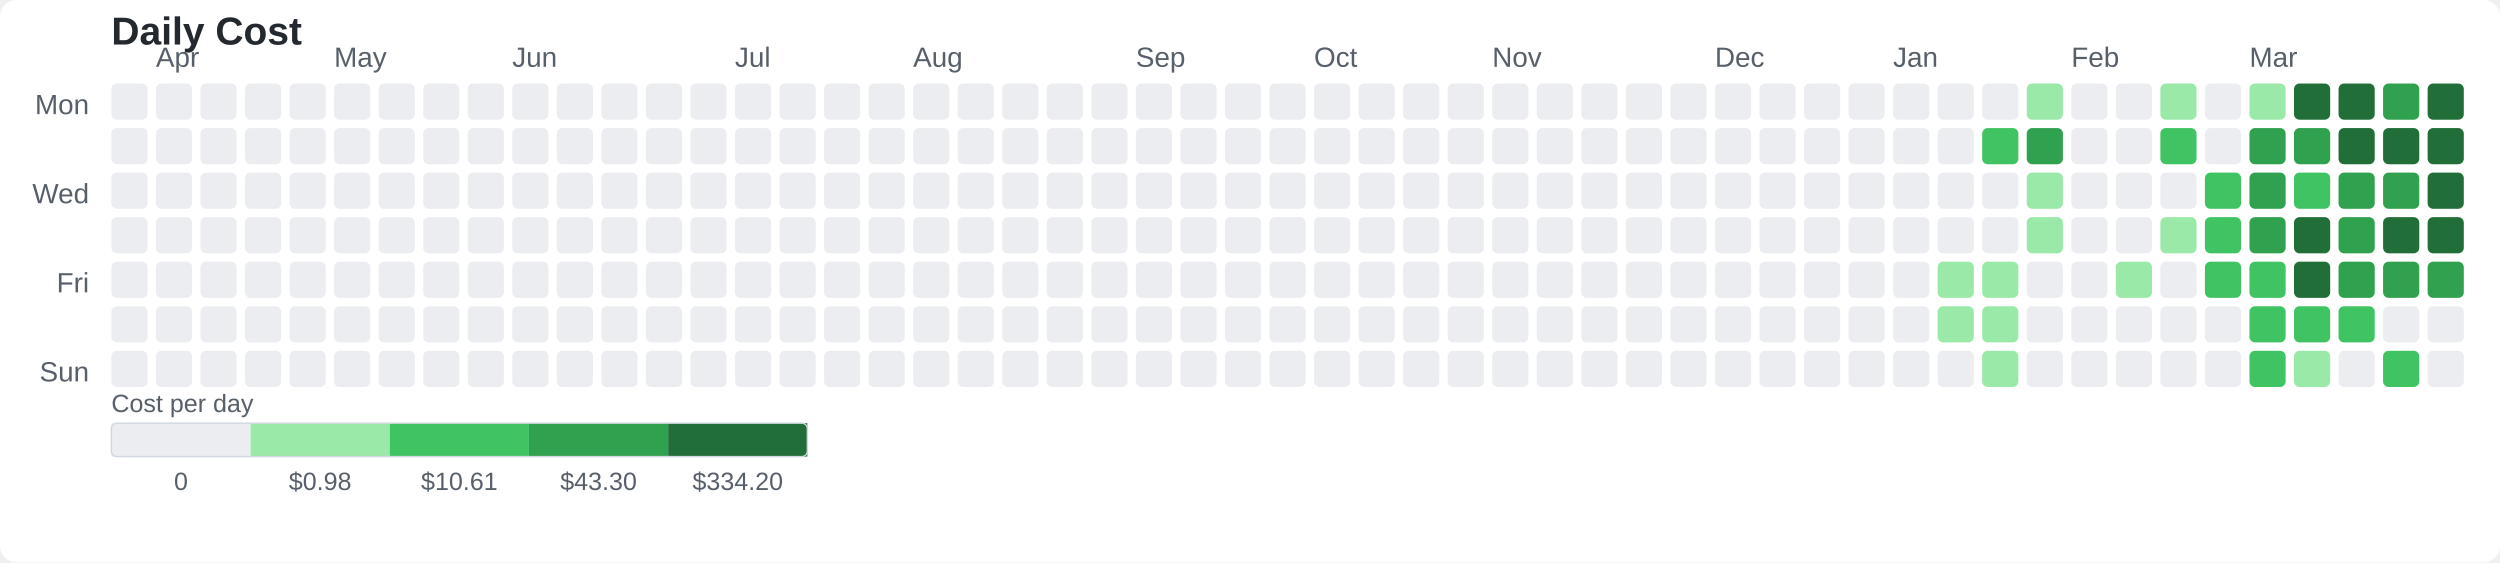
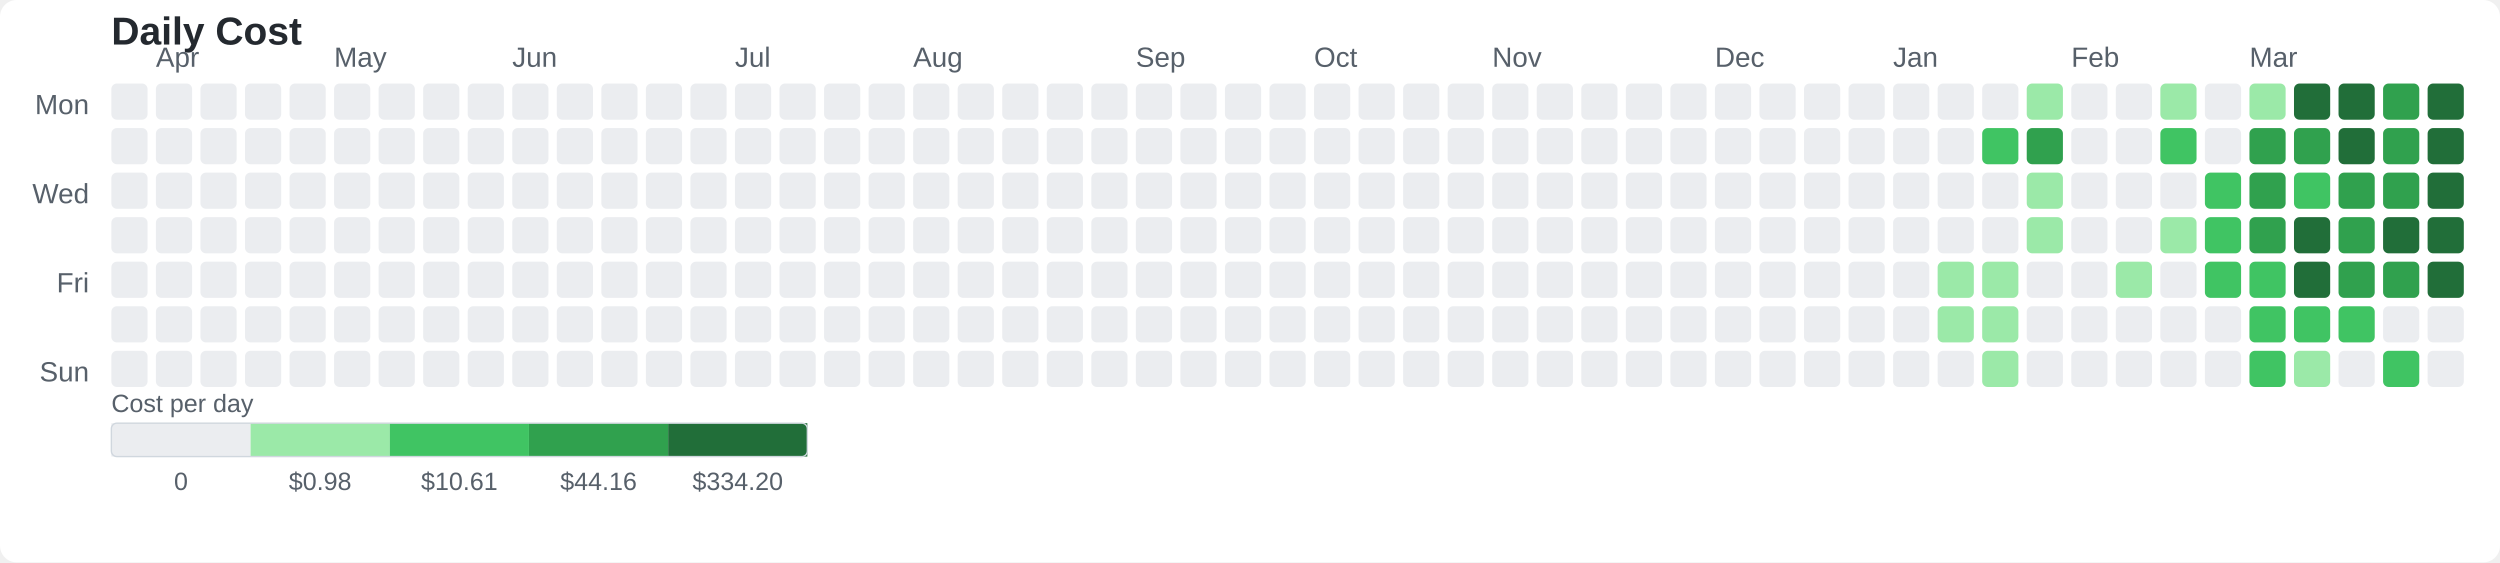
<svg xmlns="http://www.w3.org/2000/svg" width="898" height="202" viewBox="0 0 898 202">
  <rect width="898" height="202" fill="#ffffff" rx="6" />
  <text x="40" y="16" font-family="Arial, sans-serif" font-size="14" fill="#24292f" font-weight="bold">Daily Cost</text>
  <text x="32" y="41" font-family="Arial, sans-serif" font-size="10" fill="#57606a" text-anchor="end">Mon</text>
  <text x="32" y="73" font-family="Arial, sans-serif" font-size="10" fill="#57606a" text-anchor="end">Wed</text>
  <text x="32" y="105" font-family="Arial, sans-serif" font-size="10" fill="#57606a" text-anchor="end">Fri</text>
  <text x="32" y="137" font-family="Arial, sans-serif" font-size="10" fill="#57606a" text-anchor="end">Sun</text>
  <text x="56" y="24" font-family="Arial, sans-serif" font-size="10" fill="#57606a">Apr</text>
  <text x="120" y="24" font-family="Arial, sans-serif" font-size="10" fill="#57606a">May</text>
  <text x="184" y="24" font-family="Arial, sans-serif" font-size="10" fill="#57606a">Jun</text>
  <text x="264" y="24" font-family="Arial, sans-serif" font-size="10" fill="#57606a">Jul</text>
  <text x="328" y="24" font-family="Arial, sans-serif" font-size="10" fill="#57606a">Aug</text>
  <text x="408" y="24" font-family="Arial, sans-serif" font-size="10" fill="#57606a">Sep</text>
  <text x="472" y="24" font-family="Arial, sans-serif" font-size="10" fill="#57606a">Oct</text>
  <text x="536" y="24" font-family="Arial, sans-serif" font-size="10" fill="#57606a">Nov</text>
  <text x="616" y="24" font-family="Arial, sans-serif" font-size="10" fill="#57606a">Dec</text>
  <text x="680" y="24" font-family="Arial, sans-serif" font-size="10" fill="#57606a">Jan</text>
  <text x="744" y="24" font-family="Arial, sans-serif" font-size="10" fill="#57606a">Feb</text>
  <text x="808" y="24" font-family="Arial, sans-serif" font-size="10" fill="#57606a">Mar</text>
  <rect x="40" y="30" width="13" height="13" rx="2" ry="2" fill="#ebedf0" />
  <rect x="40" y="46" width="13" height="13" rx="2" ry="2" fill="#ebedf0" />
  <rect x="40" y="62" width="13" height="13" rx="2" ry="2" fill="#ebedf0" />
  <rect x="40" y="78" width="13" height="13" rx="2" ry="2" fill="#ebedf0" />
  <rect x="40" y="94" width="13" height="13" rx="2" ry="2" fill="#ebedf0">
    </rect>
  <rect x="40" y="110" width="13" height="13" rx="2" ry="2" fill="#ebedf0">
    </rect>
  <rect x="40" y="126" width="13" height="13" rx="2" ry="2" fill="#ebedf0">
    </rect>
  <rect x="56" y="30" width="13" height="13" rx="2" ry="2" fill="#ebedf0">
    </rect>
  <rect x="56" y="46" width="13" height="13" rx="2" ry="2" fill="#ebedf0">
    </rect>
  <rect x="56" y="62" width="13" height="13" rx="2" ry="2" fill="#ebedf0">
    </rect>
  <rect x="56" y="78" width="13" height="13" rx="2" ry="2" fill="#ebedf0">
    </rect>
  <rect x="56" y="94" width="13" height="13" rx="2" ry="2" fill="#ebedf0">
    </rect>
  <rect x="56" y="110" width="13" height="13" rx="2" ry="2" fill="#ebedf0">
    </rect>
  <rect x="56" y="126" width="13" height="13" rx="2" ry="2" fill="#ebedf0">
    </rect>
  <rect x="72" y="30" width="13" height="13" rx="2" ry="2" fill="#ebedf0">
    </rect>
  <rect x="72" y="46" width="13" height="13" rx="2" ry="2" fill="#ebedf0">
    </rect>
  <rect x="72" y="62" width="13" height="13" rx="2" ry="2" fill="#ebedf0">
    </rect>
  <rect x="72" y="78" width="13" height="13" rx="2" ry="2" fill="#ebedf0">
    </rect>
  <rect x="72" y="94" width="13" height="13" rx="2" ry="2" fill="#ebedf0">
    </rect>
  <rect x="72" y="110" width="13" height="13" rx="2" ry="2" fill="#ebedf0">
    </rect>
  <rect x="72" y="126" width="13" height="13" rx="2" ry="2" fill="#ebedf0">
    </rect>
  <rect x="88" y="30" width="13" height="13" rx="2" ry="2" fill="#ebedf0">
    </rect>
  <rect x="88" y="46" width="13" height="13" rx="2" ry="2" fill="#ebedf0">
    </rect>
  <rect x="88" y="62" width="13" height="13" rx="2" ry="2" fill="#ebedf0">
    </rect>
  <rect x="88" y="78" width="13" height="13" rx="2" ry="2" fill="#ebedf0">
    </rect>
  <rect x="88" y="94" width="13" height="13" rx="2" ry="2" fill="#ebedf0">
    </rect>
  <rect x="88" y="110" width="13" height="13" rx="2" ry="2" fill="#ebedf0">
    </rect>
  <rect x="88" y="126" width="13" height="13" rx="2" ry="2" fill="#ebedf0">
    </rect>
  <rect x="104" y="30" width="13" height="13" rx="2" ry="2" fill="#ebedf0">
    </rect>
  <rect x="104" y="46" width="13" height="13" rx="2" ry="2" fill="#ebedf0">
    </rect>
  <rect x="104" y="62" width="13" height="13" rx="2" ry="2" fill="#ebedf0">
    </rect>
  <rect x="104" y="78" width="13" height="13" rx="2" ry="2" fill="#ebedf0">
    </rect>
  <rect x="104" y="94" width="13" height="13" rx="2" ry="2" fill="#ebedf0">
    </rect>
  <rect x="104" y="110" width="13" height="13" rx="2" ry="2" fill="#ebedf0">
    </rect>
  <rect x="104" y="126" width="13" height="13" rx="2" ry="2" fill="#ebedf0">
    </rect>
  <rect x="120" y="30" width="13" height="13" rx="2" ry="2" fill="#ebedf0">
    </rect>
  <rect x="120" y="46" width="13" height="13" rx="2" ry="2" fill="#ebedf0">
    </rect>
  <rect x="120" y="62" width="13" height="13" rx="2" ry="2" fill="#ebedf0">
    </rect>
  <rect x="120" y="78" width="13" height="13" rx="2" ry="2" fill="#ebedf0">
    </rect>
  <rect x="120" y="94" width="13" height="13" rx="2" ry="2" fill="#ebedf0">
    </rect>
  <rect x="120" y="110" width="13" height="13" rx="2" ry="2" fill="#ebedf0">
    </rect>
  <rect x="120" y="126" width="13" height="13" rx="2" ry="2" fill="#ebedf0">
    </rect>
  <rect x="136" y="30" width="13" height="13" rx="2" ry="2" fill="#ebedf0">
    </rect>
  <rect x="136" y="46" width="13" height="13" rx="2" ry="2" fill="#ebedf0">
    </rect>
  <rect x="136" y="62" width="13" height="13" rx="2" ry="2" fill="#ebedf0">
    </rect>
  <rect x="136" y="78" width="13" height="13" rx="2" ry="2" fill="#ebedf0">
    </rect>
  <rect x="136" y="94" width="13" height="13" rx="2" ry="2" fill="#ebedf0">
    </rect>
  <rect x="136" y="110" width="13" height="13" rx="2" ry="2" fill="#ebedf0">
    </rect>
  <rect x="136" y="126" width="13" height="13" rx="2" ry="2" fill="#ebedf0">
    </rect>
  <rect x="152" y="30" width="13" height="13" rx="2" ry="2" fill="#ebedf0">
    </rect>
  <rect x="152" y="46" width="13" height="13" rx="2" ry="2" fill="#ebedf0">
    </rect>
  <rect x="152" y="62" width="13" height="13" rx="2" ry="2" fill="#ebedf0">
    </rect>
  <rect x="152" y="78" width="13" height="13" rx="2" ry="2" fill="#ebedf0">
    </rect>
  <rect x="152" y="94" width="13" height="13" rx="2" ry="2" fill="#ebedf0">
    </rect>
  <rect x="152" y="110" width="13" height="13" rx="2" ry="2" fill="#ebedf0">
    </rect>
  <rect x="152" y="126" width="13" height="13" rx="2" ry="2" fill="#ebedf0">
    </rect>
  <rect x="168" y="30" width="13" height="13" rx="2" ry="2" fill="#ebedf0">
    </rect>
  <rect x="168" y="46" width="13" height="13" rx="2" ry="2" fill="#ebedf0">
    </rect>
  <rect x="168" y="62" width="13" height="13" rx="2" ry="2" fill="#ebedf0">
    </rect>
  <rect x="168" y="78" width="13" height="13" rx="2" ry="2" fill="#ebedf0">
    </rect>
  <rect x="168" y="94" width="13" height="13" rx="2" ry="2" fill="#ebedf0">
    </rect>
  <rect x="168" y="110" width="13" height="13" rx="2" ry="2" fill="#ebedf0">
    </rect>
  <rect x="168" y="126" width="13" height="13" rx="2" ry="2" fill="#ebedf0">
    </rect>
  <rect x="184" y="30" width="13" height="13" rx="2" ry="2" fill="#ebedf0">
    </rect>
  <rect x="184" y="46" width="13" height="13" rx="2" ry="2" fill="#ebedf0">
    </rect>
  <rect x="184" y="62" width="13" height="13" rx="2" ry="2" fill="#ebedf0">
    </rect>
  <rect x="184" y="78" width="13" height="13" rx="2" ry="2" fill="#ebedf0">
    </rect>
  <rect x="184" y="94" width="13" height="13" rx="2" ry="2" fill="#ebedf0">
    </rect>
  <rect x="184" y="110" width="13" height="13" rx="2" ry="2" fill="#ebedf0">
    </rect>
  <rect x="184" y="126" width="13" height="13" rx="2" ry="2" fill="#ebedf0">
    </rect>
  <rect x="200" y="30" width="13" height="13" rx="2" ry="2" fill="#ebedf0">
    </rect>
  <rect x="200" y="46" width="13" height="13" rx="2" ry="2" fill="#ebedf0">
    </rect>
  <rect x="200" y="62" width="13" height="13" rx="2" ry="2" fill="#ebedf0">
    </rect>
  <rect x="200" y="78" width="13" height="13" rx="2" ry="2" fill="#ebedf0">
    </rect>
  <rect x="200" y="94" width="13" height="13" rx="2" ry="2" fill="#ebedf0">
    </rect>
  <rect x="200" y="110" width="13" height="13" rx="2" ry="2" fill="#ebedf0">
    </rect>
  <rect x="200" y="126" width="13" height="13" rx="2" ry="2" fill="#ebedf0">
    </rect>
  <rect x="216" y="30" width="13" height="13" rx="2" ry="2" fill="#ebedf0">
    </rect>
  <rect x="216" y="46" width="13" height="13" rx="2" ry="2" fill="#ebedf0">
    </rect>
  <rect x="216" y="62" width="13" height="13" rx="2" ry="2" fill="#ebedf0">
    </rect>
  <rect x="216" y="78" width="13" height="13" rx="2" ry="2" fill="#ebedf0">
    </rect>
  <rect x="216" y="94" width="13" height="13" rx="2" ry="2" fill="#ebedf0">
    </rect>
  <rect x="216" y="110" width="13" height="13" rx="2" ry="2" fill="#ebedf0">
    </rect>
  <rect x="216" y="126" width="13" height="13" rx="2" ry="2" fill="#ebedf0">
    </rect>
  <rect x="232" y="30" width="13" height="13" rx="2" ry="2" fill="#ebedf0">
    </rect>
  <rect x="232" y="46" width="13" height="13" rx="2" ry="2" fill="#ebedf0">
    </rect>
  <rect x="232" y="62" width="13" height="13" rx="2" ry="2" fill="#ebedf0">
    </rect>
  <rect x="232" y="78" width="13" height="13" rx="2" ry="2" fill="#ebedf0">
    </rect>
  <rect x="232" y="94" width="13" height="13" rx="2" ry="2" fill="#ebedf0">
    </rect>
  <rect x="232" y="110" width="13" height="13" rx="2" ry="2" fill="#ebedf0">
    </rect>
  <rect x="232" y="126" width="13" height="13" rx="2" ry="2" fill="#ebedf0">
    </rect>
  <rect x="248" y="30" width="13" height="13" rx="2" ry="2" fill="#ebedf0">
    </rect>
  <rect x="248" y="46" width="13" height="13" rx="2" ry="2" fill="#ebedf0">
    </rect>
  <rect x="248" y="62" width="13" height="13" rx="2" ry="2" fill="#ebedf0">
    </rect>
  <rect x="248" y="78" width="13" height="13" rx="2" ry="2" fill="#ebedf0">
    </rect>
  <rect x="248" y="94" width="13" height="13" rx="2" ry="2" fill="#ebedf0">
    </rect>
  <rect x="248" y="110" width="13" height="13" rx="2" ry="2" fill="#ebedf0">
    </rect>
  <rect x="248" y="126" width="13" height="13" rx="2" ry="2" fill="#ebedf0">
    </rect>
  <rect x="264" y="30" width="13" height="13" rx="2" ry="2" fill="#ebedf0">
    </rect>
  <rect x="264" y="46" width="13" height="13" rx="2" ry="2" fill="#ebedf0">
    </rect>
  <rect x="264" y="62" width="13" height="13" rx="2" ry="2" fill="#ebedf0">
    </rect>
  <rect x="264" y="78" width="13" height="13" rx="2" ry="2" fill="#ebedf0">
    </rect>
  <rect x="264" y="94" width="13" height="13" rx="2" ry="2" fill="#ebedf0">
    </rect>
  <rect x="264" y="110" width="13" height="13" rx="2" ry="2" fill="#ebedf0">
    </rect>
  <rect x="264" y="126" width="13" height="13" rx="2" ry="2" fill="#ebedf0">
    </rect>
  <rect x="280" y="30" width="13" height="13" rx="2" ry="2" fill="#ebedf0">
    </rect>
  <rect x="280" y="46" width="13" height="13" rx="2" ry="2" fill="#ebedf0">
    </rect>
  <rect x="280" y="62" width="13" height="13" rx="2" ry="2" fill="#ebedf0">
    </rect>
  <rect x="280" y="78" width="13" height="13" rx="2" ry="2" fill="#ebedf0">
    </rect>
  <rect x="280" y="94" width="13" height="13" rx="2" ry="2" fill="#ebedf0">
    </rect>
  <rect x="280" y="110" width="13" height="13" rx="2" ry="2" fill="#ebedf0">
    </rect>
  <rect x="280" y="126" width="13" height="13" rx="2" ry="2" fill="#ebedf0">
    </rect>
  <rect x="296" y="30" width="13" height="13" rx="2" ry="2" fill="#ebedf0">
    </rect>
  <rect x="296" y="46" width="13" height="13" rx="2" ry="2" fill="#ebedf0">
    </rect>
  <rect x="296" y="62" width="13" height="13" rx="2" ry="2" fill="#ebedf0">
    </rect>
  <rect x="296" y="78" width="13" height="13" rx="2" ry="2" fill="#ebedf0">
    </rect>
  <rect x="296" y="94" width="13" height="13" rx="2" ry="2" fill="#ebedf0">
    </rect>
  <rect x="296" y="110" width="13" height="13" rx="2" ry="2" fill="#ebedf0">
    </rect>
  <rect x="296" y="126" width="13" height="13" rx="2" ry="2" fill="#ebedf0">
    </rect>
  <rect x="312" y="30" width="13" height="13" rx="2" ry="2" fill="#ebedf0">
    </rect>
  <rect x="312" y="46" width="13" height="13" rx="2" ry="2" fill="#ebedf0">
    </rect>
  <rect x="312" y="62" width="13" height="13" rx="2" ry="2" fill="#ebedf0">
    </rect>
  <rect x="312" y="78" width="13" height="13" rx="2" ry="2" fill="#ebedf0">
    </rect>
  <rect x="312" y="94" width="13" height="13" rx="2" ry="2" fill="#ebedf0">
    </rect>
  <rect x="312" y="110" width="13" height="13" rx="2" ry="2" fill="#ebedf0">
    </rect>
  <rect x="312" y="126" width="13" height="13" rx="2" ry="2" fill="#ebedf0">
    </rect>
  <rect x="328" y="30" width="13" height="13" rx="2" ry="2" fill="#ebedf0">
    </rect>
  <rect x="328" y="46" width="13" height="13" rx="2" ry="2" fill="#ebedf0">
    </rect>
  <rect x="328" y="62" width="13" height="13" rx="2" ry="2" fill="#ebedf0">
    </rect>
  <rect x="328" y="78" width="13" height="13" rx="2" ry="2" fill="#ebedf0">
    </rect>
  <rect x="328" y="94" width="13" height="13" rx="2" ry="2" fill="#ebedf0">
    </rect>
  <rect x="328" y="110" width="13" height="13" rx="2" ry="2" fill="#ebedf0">
    </rect>
  <rect x="328" y="126" width="13" height="13" rx="2" ry="2" fill="#ebedf0">
    </rect>
  <rect x="344" y="30" width="13" height="13" rx="2" ry="2" fill="#ebedf0">
    </rect>
  <rect x="344" y="46" width="13" height="13" rx="2" ry="2" fill="#ebedf0">
    </rect>
  <rect x="344" y="62" width="13" height="13" rx="2" ry="2" fill="#ebedf0">
    </rect>
  <rect x="344" y="78" width="13" height="13" rx="2" ry="2" fill="#ebedf0">
    </rect>
  <rect x="344" y="94" width="13" height="13" rx="2" ry="2" fill="#ebedf0">
    </rect>
  <rect x="344" y="110" width="13" height="13" rx="2" ry="2" fill="#ebedf0">
    </rect>
  <rect x="344" y="126" width="13" height="13" rx="2" ry="2" fill="#ebedf0">
    </rect>
  <rect x="360" y="30" width="13" height="13" rx="2" ry="2" fill="#ebedf0">
    </rect>
  <rect x="360" y="46" width="13" height="13" rx="2" ry="2" fill="#ebedf0">
    </rect>
  <rect x="360" y="62" width="13" height="13" rx="2" ry="2" fill="#ebedf0">
    </rect>
  <rect x="360" y="78" width="13" height="13" rx="2" ry="2" fill="#ebedf0">
    </rect>
  <rect x="360" y="94" width="13" height="13" rx="2" ry="2" fill="#ebedf0">
    </rect>
  <rect x="360" y="110" width="13" height="13" rx="2" ry="2" fill="#ebedf0">
    </rect>
  <rect x="360" y="126" width="13" height="13" rx="2" ry="2" fill="#ebedf0">
    </rect>
  <rect x="376" y="30" width="13" height="13" rx="2" ry="2" fill="#ebedf0">
    </rect>
  <rect x="376" y="46" width="13" height="13" rx="2" ry="2" fill="#ebedf0">
    </rect>
  <rect x="376" y="62" width="13" height="13" rx="2" ry="2" fill="#ebedf0">
    </rect>
  <rect x="376" y="78" width="13" height="13" rx="2" ry="2" fill="#ebedf0">
    </rect>
  <rect x="376" y="94" width="13" height="13" rx="2" ry="2" fill="#ebedf0">
    </rect>
  <rect x="376" y="110" width="13" height="13" rx="2" ry="2" fill="#ebedf0">
    </rect>
  <rect x="376" y="126" width="13" height="13" rx="2" ry="2" fill="#ebedf0">
    </rect>
  <rect x="392" y="30" width="13" height="13" rx="2" ry="2" fill="#ebedf0">
    </rect>
  <rect x="392" y="46" width="13" height="13" rx="2" ry="2" fill="#ebedf0">
    </rect>
  <rect x="392" y="62" width="13" height="13" rx="2" ry="2" fill="#ebedf0">
    </rect>
  <rect x="392" y="78" width="13" height="13" rx="2" ry="2" fill="#ebedf0">
    </rect>
  <rect x="392" y="94" width="13" height="13" rx="2" ry="2" fill="#ebedf0">
    </rect>
  <rect x="392" y="110" width="13" height="13" rx="2" ry="2" fill="#ebedf0">
    </rect>
  <rect x="392" y="126" width="13" height="13" rx="2" ry="2" fill="#ebedf0">
    </rect>
  <rect x="408" y="30" width="13" height="13" rx="2" ry="2" fill="#ebedf0">
    </rect>
  <rect x="408" y="46" width="13" height="13" rx="2" ry="2" fill="#ebedf0">
    </rect>
  <rect x="408" y="62" width="13" height="13" rx="2" ry="2" fill="#ebedf0">
    </rect>
  <rect x="408" y="78" width="13" height="13" rx="2" ry="2" fill="#ebedf0">
    </rect>
  <rect x="408" y="94" width="13" height="13" rx="2" ry="2" fill="#ebedf0">
    </rect>
  <rect x="408" y="110" width="13" height="13" rx="2" ry="2" fill="#ebedf0">
    </rect>
  <rect x="408" y="126" width="13" height="13" rx="2" ry="2" fill="#ebedf0">
    </rect>
  <rect x="424" y="30" width="13" height="13" rx="2" ry="2" fill="#ebedf0">
    </rect>
  <rect x="424" y="46" width="13" height="13" rx="2" ry="2" fill="#ebedf0">
    </rect>
  <rect x="424" y="62" width="13" height="13" rx="2" ry="2" fill="#ebedf0">
    </rect>
  <rect x="424" y="78" width="13" height="13" rx="2" ry="2" fill="#ebedf0">
    </rect>
  <rect x="424" y="94" width="13" height="13" rx="2" ry="2" fill="#ebedf0">
    </rect>
  <rect x="424" y="110" width="13" height="13" rx="2" ry="2" fill="#ebedf0">
    </rect>
  <rect x="424" y="126" width="13" height="13" rx="2" ry="2" fill="#ebedf0">
    </rect>
  <rect x="440" y="30" width="13" height="13" rx="2" ry="2" fill="#ebedf0">
    </rect>
  <rect x="440" y="46" width="13" height="13" rx="2" ry="2" fill="#ebedf0">
    </rect>
  <rect x="440" y="62" width="13" height="13" rx="2" ry="2" fill="#ebedf0">
    </rect>
  <rect x="440" y="78" width="13" height="13" rx="2" ry="2" fill="#ebedf0">
    </rect>
  <rect x="440" y="94" width="13" height="13" rx="2" ry="2" fill="#ebedf0">
    </rect>
  <rect x="440" y="110" width="13" height="13" rx="2" ry="2" fill="#ebedf0">
    </rect>
  <rect x="440" y="126" width="13" height="13" rx="2" ry="2" fill="#ebedf0">
    </rect>
  <rect x="456" y="30" width="13" height="13" rx="2" ry="2" fill="#ebedf0">
    </rect>
  <rect x="456" y="46" width="13" height="13" rx="2" ry="2" fill="#ebedf0">
    </rect>
  <rect x="456" y="62" width="13" height="13" rx="2" ry="2" fill="#ebedf0">
    </rect>
  <rect x="456" y="78" width="13" height="13" rx="2" ry="2" fill="#ebedf0">
    </rect>
  <rect x="456" y="94" width="13" height="13" rx="2" ry="2" fill="#ebedf0">
    </rect>
  <rect x="456" y="110" width="13" height="13" rx="2" ry="2" fill="#ebedf0">
    </rect>
  <rect x="456" y="126" width="13" height="13" rx="2" ry="2" fill="#ebedf0">
    </rect>
  <rect x="472" y="30" width="13" height="13" rx="2" ry="2" fill="#ebedf0">
    </rect>
  <rect x="472" y="46" width="13" height="13" rx="2" ry="2" fill="#ebedf0">
    </rect>
  <rect x="472" y="62" width="13" height="13" rx="2" ry="2" fill="#ebedf0">
    </rect>
  <rect x="472" y="78" width="13" height="13" rx="2" ry="2" fill="#ebedf0">
    </rect>
  <rect x="472" y="94" width="13" height="13" rx="2" ry="2" fill="#ebedf0">
    </rect>
  <rect x="472" y="110" width="13" height="13" rx="2" ry="2" fill="#ebedf0">
    </rect>
  <rect x="472" y="126" width="13" height="13" rx="2" ry="2" fill="#ebedf0">
    </rect>
  <rect x="488" y="30" width="13" height="13" rx="2" ry="2" fill="#ebedf0">
    </rect>
  <rect x="488" y="46" width="13" height="13" rx="2" ry="2" fill="#ebedf0">
    </rect>
  <rect x="488" y="62" width="13" height="13" rx="2" ry="2" fill="#ebedf0">
    </rect>
  <rect x="488" y="78" width="13" height="13" rx="2" ry="2" fill="#ebedf0">
    </rect>
  <rect x="488" y="94" width="13" height="13" rx="2" ry="2" fill="#ebedf0">
    </rect>
  <rect x="488" y="110" width="13" height="13" rx="2" ry="2" fill="#ebedf0">
    </rect>
  <rect x="488" y="126" width="13" height="13" rx="2" ry="2" fill="#ebedf0">
    </rect>
  <rect x="504" y="30" width="13" height="13" rx="2" ry="2" fill="#ebedf0">
    </rect>
  <rect x="504" y="46" width="13" height="13" rx="2" ry="2" fill="#ebedf0">
    </rect>
  <rect x="504" y="62" width="13" height="13" rx="2" ry="2" fill="#ebedf0">
    </rect>
  <rect x="504" y="78" width="13" height="13" rx="2" ry="2" fill="#ebedf0">
    </rect>
  <rect x="504" y="94" width="13" height="13" rx="2" ry="2" fill="#ebedf0">
    </rect>
  <rect x="504" y="110" width="13" height="13" rx="2" ry="2" fill="#ebedf0">
    </rect>
  <rect x="504" y="126" width="13" height="13" rx="2" ry="2" fill="#ebedf0">
    </rect>
  <rect x="520" y="30" width="13" height="13" rx="2" ry="2" fill="#ebedf0">
    </rect>
  <rect x="520" y="46" width="13" height="13" rx="2" ry="2" fill="#ebedf0">
    </rect>
  <rect x="520" y="62" width="13" height="13" rx="2" ry="2" fill="#ebedf0">
    </rect>
  <rect x="520" y="78" width="13" height="13" rx="2" ry="2" fill="#ebedf0">
    </rect>
  <rect x="520" y="94" width="13" height="13" rx="2" ry="2" fill="#ebedf0">
    </rect>
  <rect x="520" y="110" width="13" height="13" rx="2" ry="2" fill="#ebedf0">
    </rect>
  <rect x="520" y="126" width="13" height="13" rx="2" ry="2" fill="#ebedf0">
    </rect>
  <rect x="536" y="30" width="13" height="13" rx="2" ry="2" fill="#ebedf0">
    </rect>
  <rect x="536" y="46" width="13" height="13" rx="2" ry="2" fill="#ebedf0">
    </rect>
  <rect x="536" y="62" width="13" height="13" rx="2" ry="2" fill="#ebedf0">
    </rect>
  <rect x="536" y="78" width="13" height="13" rx="2" ry="2" fill="#ebedf0">
    </rect>
  <rect x="536" y="94" width="13" height="13" rx="2" ry="2" fill="#ebedf0">
    </rect>
  <rect x="536" y="110" width="13" height="13" rx="2" ry="2" fill="#ebedf0">
    </rect>
  <rect x="536" y="126" width="13" height="13" rx="2" ry="2" fill="#ebedf0">
    </rect>
  <rect x="552" y="30" width="13" height="13" rx="2" ry="2" fill="#ebedf0">
    </rect>
  <rect x="552" y="46" width="13" height="13" rx="2" ry="2" fill="#ebedf0">
    </rect>
  <rect x="552" y="62" width="13" height="13" rx="2" ry="2" fill="#ebedf0">
    </rect>
  <rect x="552" y="78" width="13" height="13" rx="2" ry="2" fill="#ebedf0">
    </rect>
  <rect x="552" y="94" width="13" height="13" rx="2" ry="2" fill="#ebedf0">
    </rect>
  <rect x="552" y="110" width="13" height="13" rx="2" ry="2" fill="#ebedf0">
    </rect>
  <rect x="552" y="126" width="13" height="13" rx="2" ry="2" fill="#ebedf0">
    </rect>
  <rect x="568" y="30" width="13" height="13" rx="2" ry="2" fill="#ebedf0">
    </rect>
  <rect x="568" y="46" width="13" height="13" rx="2" ry="2" fill="#ebedf0">
    </rect>
  <rect x="568" y="62" width="13" height="13" rx="2" ry="2" fill="#ebedf0">
    </rect>
  <rect x="568" y="78" width="13" height="13" rx="2" ry="2" fill="#ebedf0">
    </rect>
  <rect x="568" y="94" width="13" height="13" rx="2" ry="2" fill="#ebedf0">
    </rect>
  <rect x="568" y="110" width="13" height="13" rx="2" ry="2" fill="#ebedf0">
    </rect>
  <rect x="568" y="126" width="13" height="13" rx="2" ry="2" fill="#ebedf0">
    </rect>
  <rect x="584" y="30" width="13" height="13" rx="2" ry="2" fill="#ebedf0">
    </rect>
  <rect x="584" y="46" width="13" height="13" rx="2" ry="2" fill="#ebedf0">
    </rect>
  <rect x="584" y="62" width="13" height="13" rx="2" ry="2" fill="#ebedf0">
    </rect>
  <rect x="584" y="78" width="13" height="13" rx="2" ry="2" fill="#ebedf0">
    </rect>
  <rect x="584" y="94" width="13" height="13" rx="2" ry="2" fill="#ebedf0">
    </rect>
  <rect x="584" y="110" width="13" height="13" rx="2" ry="2" fill="#ebedf0">
    </rect>
  <rect x="584" y="126" width="13" height="13" rx="2" ry="2" fill="#ebedf0">
    </rect>
  <rect x="600" y="30" width="13" height="13" rx="2" ry="2" fill="#ebedf0">
    </rect>
  <rect x="600" y="46" width="13" height="13" rx="2" ry="2" fill="#ebedf0">
    </rect>
  <rect x="600" y="62" width="13" height="13" rx="2" ry="2" fill="#ebedf0">
    </rect>
  <rect x="600" y="78" width="13" height="13" rx="2" ry="2" fill="#ebedf0">
    </rect>
  <rect x="600" y="94" width="13" height="13" rx="2" ry="2" fill="#ebedf0">
    </rect>
  <rect x="600" y="110" width="13" height="13" rx="2" ry="2" fill="#ebedf0">
    </rect>
  <rect x="600" y="126" width="13" height="13" rx="2" ry="2" fill="#ebedf0">
    </rect>
  <rect x="616" y="30" width="13" height="13" rx="2" ry="2" fill="#ebedf0">
    </rect>
  <rect x="616" y="46" width="13" height="13" rx="2" ry="2" fill="#ebedf0">
    </rect>
  <rect x="616" y="62" width="13" height="13" rx="2" ry="2" fill="#ebedf0">
    </rect>
  <rect x="616" y="78" width="13" height="13" rx="2" ry="2" fill="#ebedf0">
    </rect>
  <rect x="616" y="94" width="13" height="13" rx="2" ry="2" fill="#ebedf0">
    </rect>
  <rect x="616" y="110" width="13" height="13" rx="2" ry="2" fill="#ebedf0">
    </rect>
  <rect x="616" y="126" width="13" height="13" rx="2" ry="2" fill="#ebedf0">
    </rect>
  <rect x="632" y="30" width="13" height="13" rx="2" ry="2" fill="#ebedf0">
    </rect>
  <rect x="632" y="46" width="13" height="13" rx="2" ry="2" fill="#ebedf0">
    </rect>
  <rect x="632" y="62" width="13" height="13" rx="2" ry="2" fill="#ebedf0">
    </rect>
  <rect x="632" y="78" width="13" height="13" rx="2" ry="2" fill="#ebedf0">
    </rect>
  <rect x="632" y="94" width="13" height="13" rx="2" ry="2" fill="#ebedf0">
    </rect>
  <rect x="632" y="110" width="13" height="13" rx="2" ry="2" fill="#ebedf0">
    </rect>
  <rect x="632" y="126" width="13" height="13" rx="2" ry="2" fill="#ebedf0">
    </rect>
  <rect x="648" y="30" width="13" height="13" rx="2" ry="2" fill="#ebedf0">
    </rect>
  <rect x="648" y="46" width="13" height="13" rx="2" ry="2" fill="#ebedf0">
    </rect>
  <rect x="648" y="62" width="13" height="13" rx="2" ry="2" fill="#ebedf0">
    </rect>
  <rect x="648" y="78" width="13" height="13" rx="2" ry="2" fill="#ebedf0">
    </rect>
  <rect x="648" y="94" width="13" height="13" rx="2" ry="2" fill="#ebedf0">
    </rect>
  <rect x="648" y="110" width="13" height="13" rx="2" ry="2" fill="#ebedf0">
    </rect>
  <rect x="648" y="126" width="13" height="13" rx="2" ry="2" fill="#ebedf0">
    </rect>
  <rect x="664" y="30" width="13" height="13" rx="2" ry="2" fill="#ebedf0">
    </rect>
  <rect x="664" y="46" width="13" height="13" rx="2" ry="2" fill="#ebedf0">
    </rect>
  <rect x="664" y="62" width="13" height="13" rx="2" ry="2" fill="#ebedf0">
    </rect>
  <rect x="664" y="78" width="13" height="13" rx="2" ry="2" fill="#ebedf0">
    </rect>
  <rect x="664" y="94" width="13" height="13" rx="2" ry="2" fill="#ebedf0">
    </rect>
  <rect x="664" y="110" width="13" height="13" rx="2" ry="2" fill="#ebedf0">
    </rect>
  <rect x="664" y="126" width="13" height="13" rx="2" ry="2" fill="#ebedf0">
    </rect>
  <rect x="680" y="30" width="13" height="13" rx="2" ry="2" fill="#ebedf0">
    </rect>
  <rect x="680" y="46" width="13" height="13" rx="2" ry="2" fill="#ebedf0">
    </rect>
  <rect x="680" y="62" width="13" height="13" rx="2" ry="2" fill="#ebedf0">
    </rect>
  <rect x="680" y="78" width="13" height="13" rx="2" ry="2" fill="#ebedf0">
    </rect>
  <rect x="680" y="94" width="13" height="13" rx="2" ry="2" fill="#ebedf0">
    </rect>
  <rect x="680" y="110" width="13" height="13" rx="2" ry="2" fill="#ebedf0">
    </rect>
  <rect x="680" y="126" width="13" height="13" rx="2" ry="2" fill="#ebedf0">
    </rect>
  <rect x="696" y="30" width="13" height="13" rx="2" ry="2" fill="#ebedf0">
    </rect>
  <rect x="696" y="46" width="13" height="13" rx="2" ry="2" fill="#ebedf0">
    </rect>
  <rect x="696" y="62" width="13" height="13" rx="2" ry="2" fill="#ebedf0">
    </rect>
  <rect x="696" y="78" width="13" height="13" rx="2" ry="2" fill="#ebedf0">
    </rect>
  <rect x="696" y="94" width="13" height="13" rx="2" ry="2" fill="#9be9a8">
    </rect>
  <rect x="696" y="110" width="13" height="13" rx="2" ry="2" fill="#9be9a8">
    </rect>
  <rect x="696" y="126" width="13" height="13" rx="2" ry="2" fill="#ebedf0">
    </rect>
  <rect x="712" y="30" width="13" height="13" rx="2" ry="2" fill="#ebedf0">
    </rect>
  <rect x="712" y="46" width="13" height="13" rx="2" ry="2" fill="#40c463">
    </rect>
  <rect x="712" y="62" width="13" height="13" rx="2" ry="2" fill="#ebedf0">
    </rect>
  <rect x="712" y="78" width="13" height="13" rx="2" ry="2" fill="#ebedf0">
    </rect>
  <rect x="712" y="94" width="13" height="13" rx="2" ry="2" fill="#9be9a8">
    </rect>
  <rect x="712" y="110" width="13" height="13" rx="2" ry="2" fill="#9be9a8">
    </rect>
  <rect x="712" y="126" width="13" height="13" rx="2" ry="2" fill="#9be9a8">
    </rect>
  <rect x="728" y="30" width="13" height="13" rx="2" ry="2" fill="#9be9a8">
    </rect>
  <rect x="728" y="46" width="13" height="13" rx="2" ry="2" fill="#30a14e">
    </rect>
  <rect x="728" y="62" width="13" height="13" rx="2" ry="2" fill="#9be9a8">
    </rect>
  <rect x="728" y="78" width="13" height="13" rx="2" ry="2" fill="#9be9a8">
    </rect>
  <rect x="728" y="94" width="13" height="13" rx="2" ry="2" fill="#ebedf0">
    </rect>
  <rect x="728" y="110" width="13" height="13" rx="2" ry="2" fill="#ebedf0">
    </rect>
  <rect x="728" y="126" width="13" height="13" rx="2" ry="2" fill="#ebedf0">
    </rect>
  <rect x="744" y="30" width="13" height="13" rx="2" ry="2" fill="#ebedf0">
    </rect>
  <rect x="744" y="46" width="13" height="13" rx="2" ry="2" fill="#ebedf0">
    </rect>
  <rect x="744" y="62" width="13" height="13" rx="2" ry="2" fill="#ebedf0">
    </rect>
  <rect x="744" y="78" width="13" height="13" rx="2" ry="2" fill="#ebedf0">
    </rect>
  <rect x="744" y="94" width="13" height="13" rx="2" ry="2" fill="#ebedf0">
    </rect>
  <rect x="744" y="110" width="13" height="13" rx="2" ry="2" fill="#ebedf0">
    </rect>
  <rect x="744" y="126" width="13" height="13" rx="2" ry="2" fill="#ebedf0">
    </rect>
  <rect x="760" y="30" width="13" height="13" rx="2" ry="2" fill="#ebedf0">
    </rect>
  <rect x="760" y="46" width="13" height="13" rx="2" ry="2" fill="#ebedf0">
    </rect>
  <rect x="760" y="62" width="13" height="13" rx="2" ry="2" fill="#ebedf0">
    </rect>
  <rect x="760" y="78" width="13" height="13" rx="2" ry="2" fill="#ebedf0">
    </rect>
  <rect x="760" y="94" width="13" height="13" rx="2" ry="2" fill="#9be9a8">
    </rect>
  <rect x="760" y="110" width="13" height="13" rx="2" ry="2" fill="#ebedf0">
    </rect>
  <rect x="760" y="126" width="13" height="13" rx="2" ry="2" fill="#ebedf0">
    </rect>
  <rect x="776" y="30" width="13" height="13" rx="2" ry="2" fill="#9be9a8">
    </rect>
  <rect x="776" y="46" width="13" height="13" rx="2" ry="2" fill="#40c463">
    </rect>
  <rect x="776" y="62" width="13" height="13" rx="2" ry="2" fill="#ebedf0">
    </rect>
  <rect x="776" y="78" width="13" height="13" rx="2" ry="2" fill="#9be9a8">
    </rect>
  <rect x="776" y="94" width="13" height="13" rx="2" ry="2" fill="#ebedf0">
    </rect>
  <rect x="776" y="110" width="13" height="13" rx="2" ry="2" fill="#ebedf0">
    </rect>
  <rect x="776" y="126" width="13" height="13" rx="2" ry="2" fill="#ebedf0">
    </rect>
  <rect x="792" y="30" width="13" height="13" rx="2" ry="2" fill="#ebedf0">
    </rect>
  <rect x="792" y="46" width="13" height="13" rx="2" ry="2" fill="#ebedf0">
    </rect>
  <rect x="792" y="62" width="13" height="13" rx="2" ry="2" fill="#40c463">
    </rect>
  <rect x="792" y="78" width="13" height="13" rx="2" ry="2" fill="#40c463">
    </rect>
  <rect x="792" y="94" width="13" height="13" rx="2" ry="2" fill="#40c463">
    </rect>
  <rect x="792" y="110" width="13" height="13" rx="2" ry="2" fill="#ebedf0">
    </rect>
  <rect x="792" y="126" width="13" height="13" rx="2" ry="2" fill="#ebedf0">
    </rect>
  <rect x="808" y="30" width="13" height="13" rx="2" ry="2" fill="#9be9a8">
    </rect>
  <rect x="808" y="46" width="13" height="13" rx="2" ry="2" fill="#30a14e">
    </rect>
  <rect x="808" y="62" width="13" height="13" rx="2" ry="2" fill="#30a14e">
    </rect>
  <rect x="808" y="78" width="13" height="13" rx="2" ry="2" fill="#30a14e">
    </rect>
  <rect x="808" y="94" width="13" height="13" rx="2" ry="2" fill="#40c463">
    </rect>
  <rect x="808" y="110" width="13" height="13" rx="2" ry="2" fill="#40c463">
    </rect>
  <rect x="808" y="126" width="13" height="13" rx="2" ry="2" fill="#40c463">
    </rect>
  <rect x="824" y="30" width="13" height="13" rx="2" ry="2" fill="#216e39">
    </rect>
  <rect x="824" y="46" width="13" height="13" rx="2" ry="2" fill="#30a14e">
    </rect>
  <rect x="824" y="62" width="13" height="13" rx="2" ry="2" fill="#40c463">
    </rect>
  <rect x="824" y="78" width="13" height="13" rx="2" ry="2" fill="#216e39">
    </rect>
  <rect x="824" y="94" width="13" height="13" rx="2" ry="2" fill="#216e39">
    </rect>
  <rect x="824" y="110" width="13" height="13" rx="2" ry="2" fill="#40c463">
    </rect>
  <rect x="824" y="126" width="13" height="13" rx="2" ry="2" fill="#9be9a8">
    </rect>
  <rect x="840" y="30" width="13" height="13" rx="2" ry="2" fill="#216e39">
    </rect>
  <rect x="840" y="46" width="13" height="13" rx="2" ry="2" fill="#216e39">
    </rect>
  <rect x="840" y="62" width="13" height="13" rx="2" ry="2" fill="#30a14e">
    </rect>
  <rect x="840" y="78" width="13" height="13" rx="2" ry="2" fill="#30a14e">
    </rect>
  <rect x="840" y="94" width="13" height="13" rx="2" ry="2" fill="#30a14e">
    </rect>
  <rect x="840" y="110" width="13" height="13" rx="2" ry="2" fill="#40c463">
    </rect>
  <rect x="840" y="126" width="13" height="13" rx="2" ry="2" fill="#ebedf0">
    </rect>
  <rect x="856" y="30" width="13" height="13" rx="2" ry="2" fill="#30a14e">
    </rect>
-   <rect x="856" y="46" width="13" height="13" rx="2" ry="2" fill="#216e39">
+   <rect x="856" y="46" width="13" height="13" rx="2" ry="2" fill="#30a14e">
    </rect>
  <rect x="856" y="62" width="13" height="13" rx="2" ry="2" fill="#30a14e">
    </rect>
  <rect x="856" y="78" width="13" height="13" rx="2" ry="2" fill="#216e39">
    </rect>
  <rect x="856" y="94" width="13" height="13" rx="2" ry="2" fill="#30a14e">
    </rect>
  <rect x="856" y="110" width="13" height="13" rx="2" ry="2" fill="#ebedf0">
    </rect>
  <rect x="856" y="126" width="13" height="13" rx="2" ry="2" fill="#40c463">
    </rect>
  <rect x="872" y="30" width="13" height="13" rx="2" ry="2" fill="#216e39">
    </rect>
  <rect x="872" y="46" width="13" height="13" rx="2" ry="2" fill="#216e39">
    </rect>
  <rect x="872" y="62" width="13" height="13" rx="2" ry="2" fill="#216e39">
    </rect>
  <rect x="872" y="78" width="13" height="13" rx="2" ry="2" fill="#216e39">
    </rect>
-   <rect x="872" y="94" width="13" height="13" rx="2" ry="2" fill="#30a14e">
+   <rect x="872" y="94" width="13" height="13" rx="2" ry="2" fill="#216e39">
    </rect>
  <rect x="872" y="110" width="13" height="13" rx="2" ry="2" fill="#ebedf0" />
  <rect x="872" y="126" width="13" height="13" rx="2" ry="2" fill="#ebedf0" />
  <rect x="40" y="152" width="50" height="12" fill="#ebedf0" />
  <rect x="90" y="152" width="50" height="12" fill="#9be9a8" />
  <rect x="140" y="152" width="50" height="12" fill="#40c463" />
  <rect x="190" y="152" width="50" height="12" fill="#30a14e" />
  <rect x="240" y="152" width="50" height="12" fill="#216e39" />
  <rect x="40" y="152" width="250" height="12" fill="none" stroke="#d0d7de" stroke-width="0.5" rx="2" />
  <text x="65" y="176" font-family="Arial, sans-serif" font-size="9" fill="#57606a" text-anchor="middle">0</text>
  <text x="115" y="176" font-family="Arial, sans-serif" font-size="9" fill="#57606a" text-anchor="middle">$0.98</text>
  <text x="165" y="176" font-family="Arial, sans-serif" font-size="9" fill="#57606a" text-anchor="middle">$10.61</text>
-   <text x="215" y="176" font-family="Arial, sans-serif" font-size="9" fill="#57606a" text-anchor="middle">$43.30</text>
+   <text x="215" y="176" font-family="Arial, sans-serif" font-size="9" fill="#57606a" text-anchor="middle">$44.16</text>
  <text x="265" y="176" font-family="Arial, sans-serif" font-size="9" fill="#57606a" text-anchor="middle">$334.20</text>
  <text x="40" y="148" font-family="Arial, sans-serif" font-size="9" fill="#57606a">Cost per day</text>
</svg>
